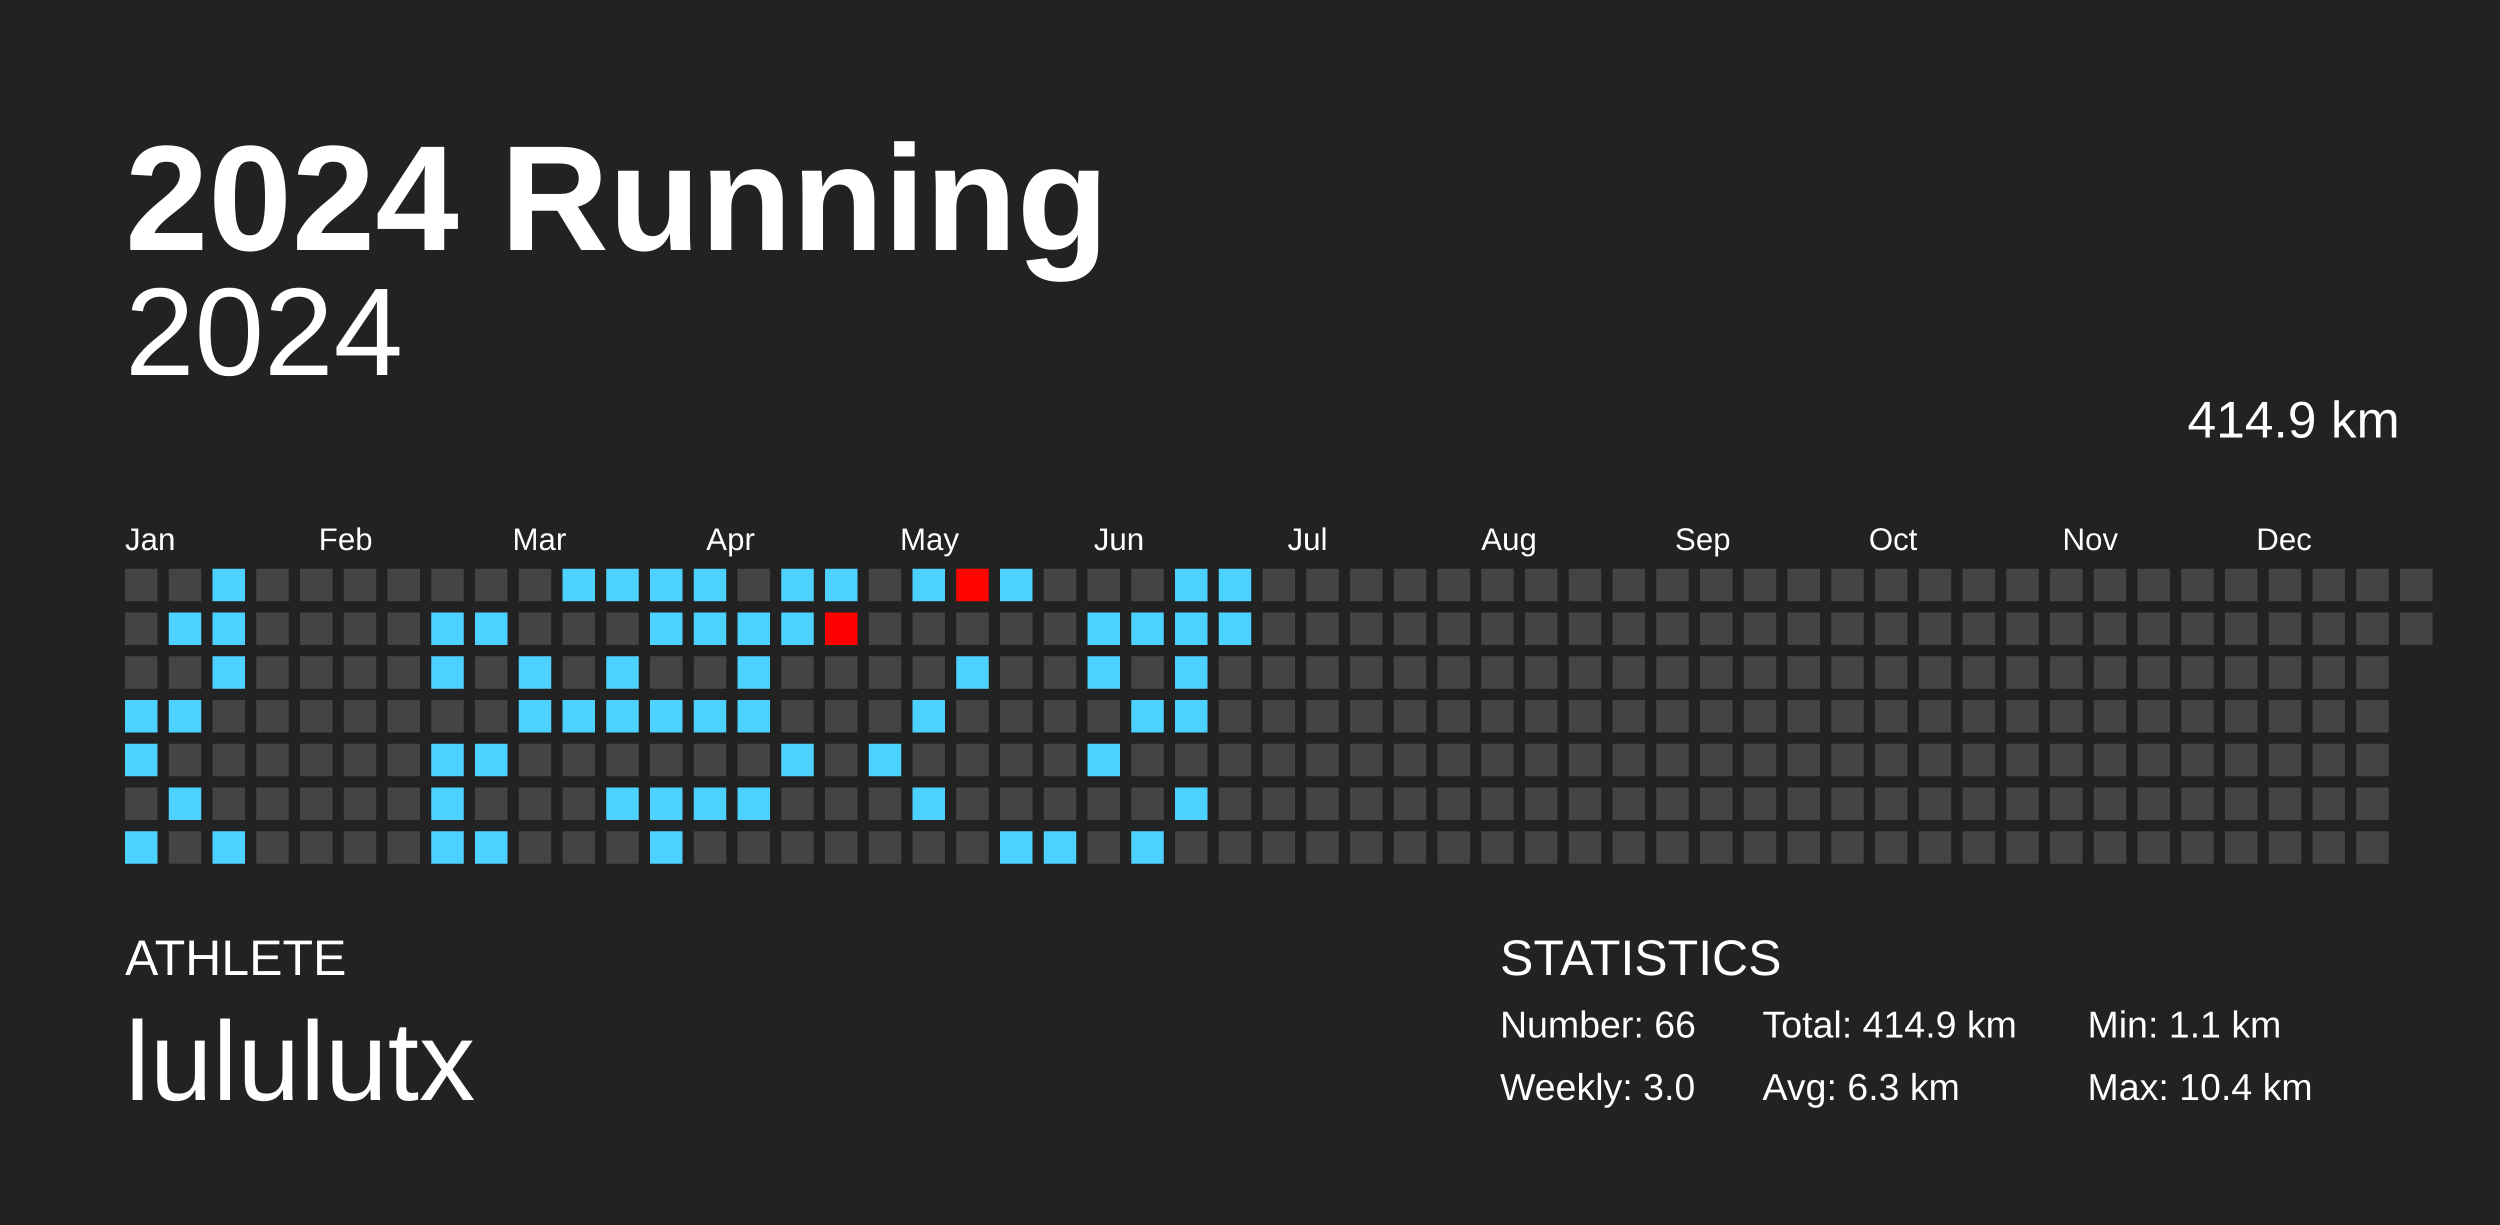
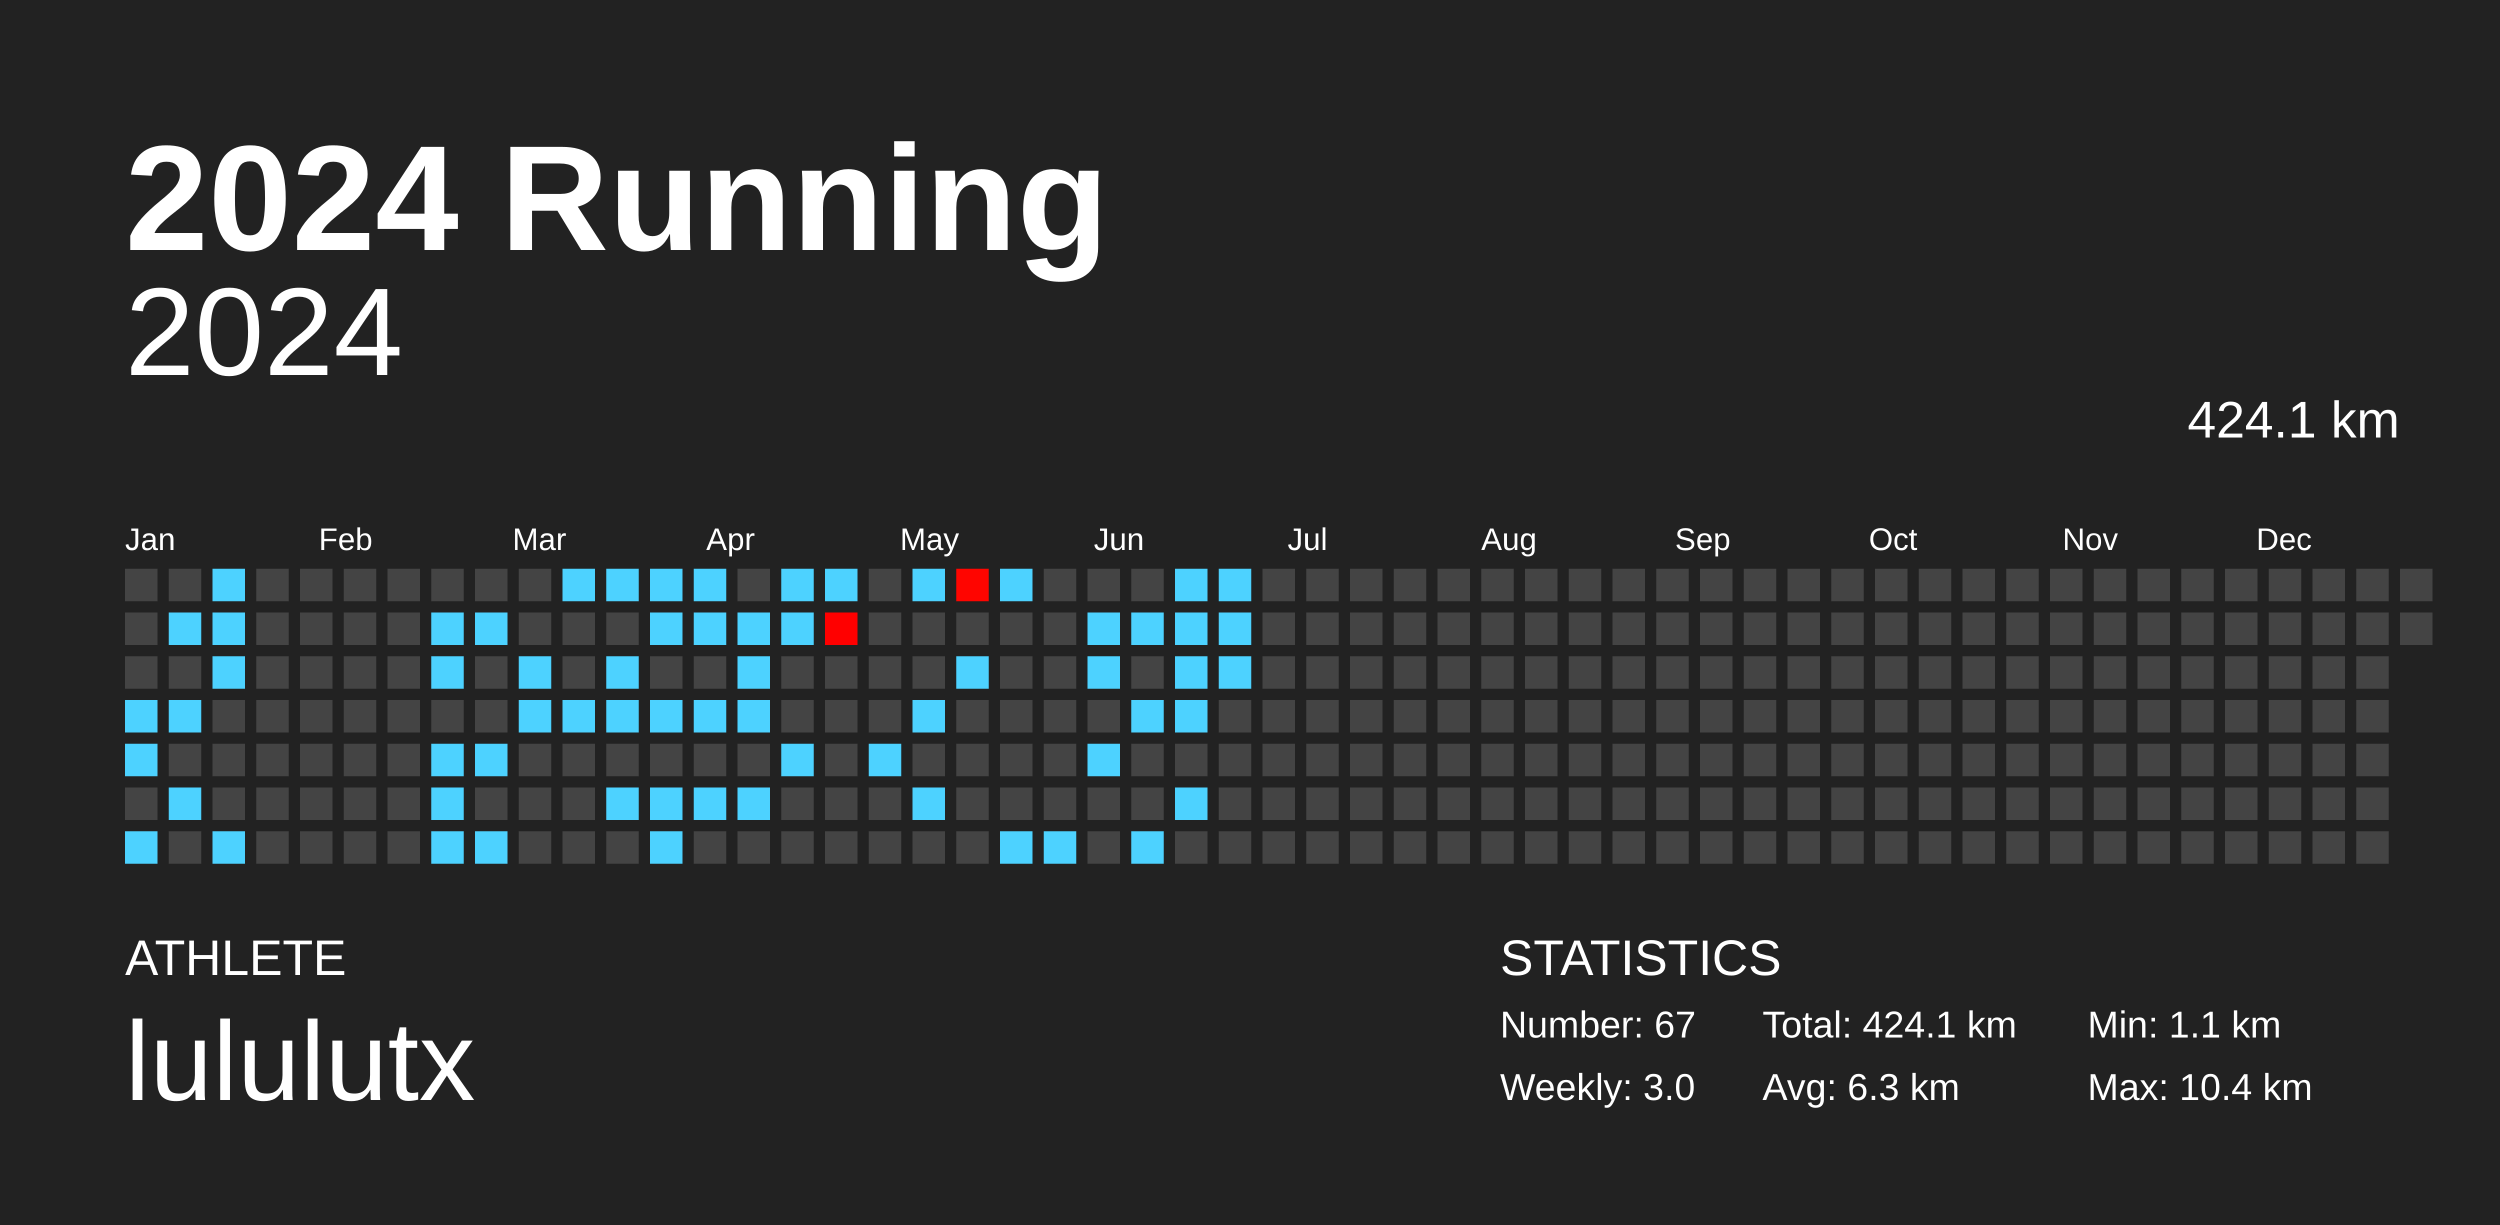
<svg xmlns="http://www.w3.org/2000/svg" baseProfile="full" height="98mm" version="1.1" viewBox="0,0,200,98" width="200mm">
  <defs />
  <rect fill="#222222" height="98" width="200" x="0" y="0" />
  <text fill="#FFFFFF" style="font-size:12px; font-family:Arial; font-weight:bold;" x="10" y="20">2024 Running</text>
  <text fill="#FFFFFF" style="font-size:4px; font-family:Arial" x="10" y="78">ATHLETE</text>
  <text fill="#FFFFFF" style="font-size:9px; font-family:Arial" x="10" y="88">lululutx</text>
  <text fill="#FFFFFF" style="font-size:4px; font-family:Arial" x="120" y="78">STATISTICS</text>
-   <text fill="#FFFFFF" style="font-size:3px; font-family:Arial" x="120" y="83">Number: 66</text>
+   <text fill="#FFFFFF" style="font-size:3px; font-family:Arial" x="120" y="83">Number: 67</text>
  <text fill="#FFFFFF" style="font-size:3px; font-family:Arial" x="120" y="88">Weekly: 3.0</text>
-   <text fill="#FFFFFF" style="font-size:3px; font-family:Arial" x="141" y="83">Total: 414.9 km</text>
+   <text fill="#FFFFFF" style="font-size:3px; font-family:Arial" x="141" y="83">Total: 424.1 km</text>
  <text fill="#FFFFFF" style="font-size:3px; font-family:Arial" x="141" y="88">Avg: 6.3 km</text>
  <text fill="#FFFFFF" style="font-size:3px; font-family:Arial" x="167" y="83">Min: 1.1 km</text>
  <text fill="#FFFFFF" style="font-size:3px; font-family:Arial" x="167" y="88">Max: 10.4 km</text>
  <text alignment-baseline="hanging" fill="#FFFFFF" style="font-size:10.0px; font-family:Arial;" x="10" y="30">2024</text>
-   <text alignment-baseline="hanging" fill="#FFFFFF" style="font-size:4.125px; font-family:Arial;" x="175" y="35">414.9 km</text>
+   <text alignment-baseline="hanging" fill="#FFFFFF" style="font-size:4.125px; font-family:Arial;" x="175" y="35">424.1 km</text>
  <text fill="#FFFFFF" style="font-size:2.5px; font-family:Arial" x="10.0" y="44">Jan</text>
  <text fill="#FFFFFF" style="font-size:2.5px; font-family:Arial" x="25.5" y="44">Feb</text>
  <text fill="#FFFFFF" style="font-size:2.5px; font-family:Arial" x="41.0" y="44">Mar</text>
  <text fill="#FFFFFF" style="font-size:2.5px; font-family:Arial" x="56.5" y="44">Apr</text>
  <text fill="#FFFFFF" style="font-size:2.5px; font-family:Arial" x="72.0" y="44">May</text>
  <text fill="#FFFFFF" style="font-size:2.5px; font-family:Arial" x="87.5" y="44">Jun</text>
  <text fill="#FFFFFF" style="font-size:2.5px; font-family:Arial" x="103.0" y="44">Jul</text>
  <text fill="#FFFFFF" style="font-size:2.5px; font-family:Arial" x="118.5" y="44">Aug</text>
  <text fill="#FFFFFF" style="font-size:2.5px; font-family:Arial" x="134.0" y="44">Sep</text>
  <text fill="#FFFFFF" style="font-size:2.5px; font-family:Arial" x="149.5" y="44">Oct</text>
  <text fill="#FFFFFF" style="font-size:2.5px; font-family:Arial" x="165.0" y="44">Nov</text>
  <text fill="#FFFFFF" style="font-size:2.5px; font-family:Arial" x="180.5" y="44">Dec</text>
  <rect fill="#444444" height="2.6" width="2.6" x="10.0" y="45.5" />
  <rect fill="#444444" height="2.6" width="2.6" x="10.0" y="49.0" />
  <rect fill="#444444" height="2.6" width="2.6" x="10.0" y="52.5" />
  <rect fill="#4dd2ff" height="2.6" width="2.6" x="10.0" y="56.0" />
  <rect fill="#4dd2ff" height="2.6" width="2.6" x="10.0" y="59.5" />
  <rect fill="#444444" height="2.6" width="2.6" x="10.0" y="63.0" />
  <rect fill="#4dd2ff" height="2.6" width="2.6" x="10.0" y="66.5" />
  <rect fill="#444444" height="2.6" width="2.6" x="13.5" y="45.5" />
  <rect fill="#4dd2ff" height="2.6" width="2.6" x="13.5" y="49.0" />
  <rect fill="#444444" height="2.6" width="2.6" x="13.5" y="52.5" />
  <rect fill="#4dd2ff" height="2.6" width="2.6" x="13.5" y="56.0" />
  <rect fill="#444444" height="2.6" width="2.6" x="13.5" y="59.5" />
  <rect fill="#4dd2ff" height="2.6" width="2.6" x="13.5" y="63.0" />
  <rect fill="#444444" height="2.6" width="2.6" x="13.5" y="66.5" />
  <rect fill="#4dd2ff" height="2.6" width="2.6" x="17.0" y="45.5" />
  <rect fill="#4dd2ff" height="2.6" width="2.6" x="17.0" y="49.0" />
  <rect fill="#4dd2ff" height="2.6" width="2.6" x="17.0" y="52.5" />
  <rect fill="#444444" height="2.6" width="2.6" x="17.0" y="56.0" />
  <rect fill="#444444" height="2.6" width="2.6" x="17.0" y="59.5" />
  <rect fill="#444444" height="2.6" width="2.6" x="17.0" y="63.0" />
  <rect fill="#4dd2ff" height="2.6" width="2.6" x="17.0" y="66.5" />
  <rect fill="#444444" height="2.6" width="2.6" x="20.5" y="45.5" />
  <rect fill="#444444" height="2.6" width="2.6" x="20.5" y="49.0" />
  <rect fill="#444444" height="2.6" width="2.6" x="20.5" y="52.5" />
  <rect fill="#444444" height="2.6" width="2.6" x="20.5" y="56.0" />
  <rect fill="#444444" height="2.6" width="2.6" x="20.5" y="59.5" />
  <rect fill="#444444" height="2.6" width="2.6" x="20.5" y="63.0" />
  <rect fill="#444444" height="2.6" width="2.6" x="20.5" y="66.5" />
  <rect fill="#444444" height="2.6" width="2.6" x="24.0" y="45.5" />
  <rect fill="#444444" height="2.6" width="2.6" x="24.0" y="49.0" />
  <rect fill="#444444" height="2.6" width="2.6" x="24.0" y="52.5" />
  <rect fill="#444444" height="2.6" width="2.6" x="24.0" y="56.0" />
  <rect fill="#444444" height="2.6" width="2.6" x="24.0" y="59.5" />
  <rect fill="#444444" height="2.6" width="2.6" x="24.0" y="63.0" />
  <rect fill="#444444" height="2.6" width="2.6" x="24.0" y="66.5" />
  <rect fill="#444444" height="2.6" width="2.6" x="27.5" y="45.5" />
  <rect fill="#444444" height="2.6" width="2.6" x="27.5" y="49.0" />
  <rect fill="#444444" height="2.6" width="2.6" x="27.5" y="52.5" />
  <rect fill="#444444" height="2.6" width="2.6" x="27.5" y="56.0" />
  <rect fill="#444444" height="2.6" width="2.6" x="27.5" y="59.5" />
  <rect fill="#444444" height="2.6" width="2.6" x="27.5" y="63.0" />
  <rect fill="#444444" height="2.6" width="2.6" x="27.5" y="66.5" />
  <rect fill="#444444" height="2.6" width="2.6" x="31.0" y="45.5" />
  <rect fill="#444444" height="2.6" width="2.6" x="31.0" y="49.0" />
  <rect fill="#444444" height="2.6" width="2.6" x="31.0" y="52.5" />
  <rect fill="#444444" height="2.6" width="2.6" x="31.0" y="56.0" />
  <rect fill="#444444" height="2.6" width="2.6" x="31.0" y="59.5" />
  <rect fill="#444444" height="2.6" width="2.6" x="31.0" y="63.0" />
  <rect fill="#444444" height="2.6" width="2.6" x="31.0" y="66.5" />
  <rect fill="#444444" height="2.6" width="2.6" x="34.5" y="45.5" />
  <rect fill="#4dd2ff" height="2.6" width="2.6" x="34.5" y="49.0" />
  <rect fill="#4dd2ff" height="2.6" width="2.6" x="34.5" y="52.5" />
  <rect fill="#444444" height="2.6" width="2.6" x="34.5" y="56.0" />
  <rect fill="#4dd2ff" height="2.6" width="2.6" x="34.5" y="59.5" />
  <rect fill="#4dd2ff" height="2.6" width="2.6" x="34.5" y="63.0" />
  <rect fill="#4dd2ff" height="2.6" width="2.6" x="34.5" y="66.5" />
  <rect fill="#444444" height="2.6" width="2.6" x="38.0" y="45.5" />
  <rect fill="#4dd2ff" height="2.6" width="2.6" x="38.0" y="49.0" />
  <rect fill="#444444" height="2.6" width="2.6" x="38.0" y="52.5" />
  <rect fill="#444444" height="2.6" width="2.6" x="38.0" y="56.0" />
  <rect fill="#4dd2ff" height="2.6" width="2.6" x="38.0" y="59.5" />
  <rect fill="#444444" height="2.6" width="2.6" x="38.0" y="63.0" />
  <rect fill="#4dd2ff" height="2.6" width="2.6" x="38.0" y="66.5" />
  <rect fill="#444444" height="2.6" width="2.6" x="41.5" y="45.5" />
  <rect fill="#444444" height="2.6" width="2.6" x="41.5" y="49.0" />
  <rect fill="#4dd2ff" height="2.6" width="2.6" x="41.5" y="52.5" />
  <rect fill="#4dd2ff" height="2.6" width="2.6" x="41.5" y="56.0" />
  <rect fill="#444444" height="2.6" width="2.6" x="41.5" y="59.5" />
  <rect fill="#444444" height="2.6" width="2.6" x="41.5" y="63.0" />
  <rect fill="#444444" height="2.6" width="2.6" x="41.5" y="66.5" />
  <rect fill="#4dd2ff" height="2.6" width="2.6" x="45.0" y="45.5" />
  <rect fill="#444444" height="2.6" width="2.6" x="45.0" y="49.0" />
  <rect fill="#444444" height="2.6" width="2.6" x="45.0" y="52.5" />
  <rect fill="#4dd2ff" height="2.6" width="2.6" x="45.0" y="56.0" />
  <rect fill="#444444" height="2.6" width="2.6" x="45.0" y="59.5" />
  <rect fill="#444444" height="2.6" width="2.6" x="45.0" y="63.0" />
  <rect fill="#444444" height="2.6" width="2.6" x="45.0" y="66.5" />
  <rect fill="#4dd2ff" height="2.6" width="2.6" x="48.5" y="45.5" />
  <rect fill="#444444" height="2.6" width="2.6" x="48.5" y="49.0" />
  <rect fill="#4dd2ff" height="2.6" width="2.6" x="48.5" y="52.5" />
  <rect fill="#4dd2ff" height="2.6" width="2.6" x="48.5" y="56.0" />
  <rect fill="#444444" height="2.6" width="2.6" x="48.5" y="59.5" />
  <rect fill="#4dd2ff" height="2.6" width="2.6" x="48.5" y="63.0" />
  <rect fill="#444444" height="2.6" width="2.6" x="48.5" y="66.5" />
  <rect fill="#4dd2ff" height="2.6" width="2.6" x="52.0" y="45.5" />
  <rect fill="#4dd2ff" height="2.6" width="2.6" x="52.0" y="49.0" />
  <rect fill="#444444" height="2.6" width="2.6" x="52.0" y="52.5" />
  <rect fill="#4dd2ff" height="2.6" width="2.6" x="52.0" y="56.0" />
  <rect fill="#444444" height="2.6" width="2.6" x="52.0" y="59.5" />
  <rect fill="#4dd2ff" height="2.6" width="2.6" x="52.0" y="63.0" />
  <rect fill="#4dd2ff" height="2.6" width="2.6" x="52.0" y="66.5" />
  <rect fill="#4dd2ff" height="2.6" width="2.6" x="55.5" y="45.5" />
  <rect fill="#4dd2ff" height="2.6" width="2.6" x="55.5" y="49.0" />
  <rect fill="#444444" height="2.6" width="2.6" x="55.5" y="52.5" />
  <rect fill="#4dd2ff" height="2.6" width="2.6" x="55.5" y="56.0" />
  <rect fill="#444444" height="2.6" width="2.6" x="55.5" y="59.5" />
  <rect fill="#4dd2ff" height="2.6" width="2.6" x="55.5" y="63.0" />
  <rect fill="#444444" height="2.6" width="2.6" x="55.5" y="66.5" />
  <rect fill="#444444" height="2.6" width="2.6" x="59.0" y="45.5" />
  <rect fill="#4dd2ff" height="2.6" width="2.6" x="59.0" y="49.0" />
  <rect fill="#4dd2ff" height="2.6" width="2.6" x="59.0" y="52.5" />
  <rect fill="#4dd2ff" height="2.6" width="2.6" x="59.0" y="56.0" />
  <rect fill="#444444" height="2.6" width="2.6" x="59.0" y="59.5" />
  <rect fill="#4dd2ff" height="2.6" width="2.6" x="59.0" y="63.0" />
  <rect fill="#444444" height="2.6" width="2.6" x="59.0" y="66.5" />
  <rect fill="#4dd2ff" height="2.6" width="2.6" x="62.5" y="45.5" />
  <rect fill="#4dd2ff" height="2.6" width="2.6" x="62.5" y="49.0" />
  <rect fill="#444444" height="2.6" width="2.6" x="62.5" y="52.5" />
  <rect fill="#444444" height="2.6" width="2.6" x="62.5" y="56.0" />
  <rect fill="#4dd2ff" height="2.6" width="2.6" x="62.5" y="59.5" />
  <rect fill="#444444" height="2.6" width="2.6" x="62.5" y="63.0" />
  <rect fill="#444444" height="2.6" width="2.6" x="62.5" y="66.5" />
  <rect fill="#4dd2ff" height="2.6" width="2.6" x="66.0" y="45.5" />
  <rect fill="#ff0000" height="2.6" width="2.6" x="66.0" y="49.0" />
  <rect fill="#444444" height="2.6" width="2.6" x="66.0" y="52.5" />
  <rect fill="#444444" height="2.6" width="2.6" x="66.0" y="56.0" />
  <rect fill="#444444" height="2.6" width="2.6" x="66.0" y="59.5" />
  <rect fill="#444444" height="2.6" width="2.6" x="66.0" y="63.0" />
  <rect fill="#444444" height="2.6" width="2.6" x="66.0" y="66.5" />
  <rect fill="#444444" height="2.6" width="2.6" x="69.5" y="45.5" />
  <rect fill="#444444" height="2.6" width="2.6" x="69.5" y="49.0" />
  <rect fill="#444444" height="2.6" width="2.6" x="69.5" y="52.5" />
  <rect fill="#444444" height="2.6" width="2.6" x="69.5" y="56.0" />
  <rect fill="#4dd2ff" height="2.6" width="2.6" x="69.5" y="59.5" />
  <rect fill="#444444" height="2.6" width="2.6" x="69.5" y="63.0" />
  <rect fill="#444444" height="2.6" width="2.6" x="69.5" y="66.5" />
  <rect fill="#4dd2ff" height="2.6" width="2.6" x="73.0" y="45.5" />
  <rect fill="#444444" height="2.6" width="2.6" x="73.0" y="49.0" />
  <rect fill="#444444" height="2.6" width="2.6" x="73.0" y="52.5" />
  <rect fill="#4dd2ff" height="2.6" width="2.6" x="73.0" y="56.0" />
  <rect fill="#444444" height="2.6" width="2.6" x="73.0" y="59.5" />
  <rect fill="#4dd2ff" height="2.6" width="2.6" x="73.0" y="63.0" />
  <rect fill="#444444" height="2.6" width="2.6" x="73.0" y="66.5" />
  <rect fill="#ff0500" height="2.6" width="2.6" x="76.5" y="45.5" />
  <rect fill="#444444" height="2.6" width="2.6" x="76.5" y="49.0" />
  <rect fill="#4dd2ff" height="2.6" width="2.6" x="76.5" y="52.5" />
  <rect fill="#444444" height="2.6" width="2.6" x="76.5" y="56.0" />
  <rect fill="#444444" height="2.6" width="2.6" x="76.5" y="59.5" />
  <rect fill="#444444" height="2.6" width="2.6" x="76.5" y="63.0" />
  <rect fill="#444444" height="2.6" width="2.6" x="76.5" y="66.5" />
  <rect fill="#4dd2ff" height="2.6" width="2.6" x="80.0" y="45.5" />
  <rect fill="#444444" height="2.6" width="2.6" x="80.0" y="49.0" />
  <rect fill="#444444" height="2.6" width="2.6" x="80.0" y="52.5" />
  <rect fill="#444444" height="2.6" width="2.6" x="80.0" y="56.0" />
  <rect fill="#444444" height="2.6" width="2.6" x="80.0" y="59.5" />
  <rect fill="#444444" height="2.6" width="2.6" x="80.0" y="63.0" />
  <rect fill="#4dd2ff" height="2.6" width="2.6" x="80.0" y="66.5" />
  <rect fill="#444444" height="2.6" width="2.6" x="83.5" y="45.5" />
  <rect fill="#444444" height="2.6" width="2.6" x="83.5" y="49.0" />
  <rect fill="#444444" height="2.6" width="2.6" x="83.5" y="52.5" />
  <rect fill="#444444" height="2.6" width="2.6" x="83.5" y="56.0" />
  <rect fill="#444444" height="2.6" width="2.6" x="83.5" y="59.5" />
  <rect fill="#444444" height="2.6" width="2.6" x="83.5" y="63.0" />
  <rect fill="#4dd2ff" height="2.6" width="2.6" x="83.5" y="66.5" />
  <rect fill="#444444" height="2.6" width="2.6" x="87.0" y="45.5" />
  <rect fill="#4dd2ff" height="2.6" width="2.6" x="87.0" y="49.0" />
  <rect fill="#4dd2ff" height="2.6" width="2.6" x="87.0" y="52.5" />
  <rect fill="#444444" height="2.6" width="2.6" x="87.0" y="56.0" />
  <rect fill="#4dd2ff" height="2.6" width="2.6" x="87.0" y="59.5" />
  <rect fill="#444444" height="2.6" width="2.6" x="87.0" y="63.0" />
  <rect fill="#444444" height="2.6" width="2.6" x="87.0" y="66.5" />
  <rect fill="#444444" height="2.6" width="2.6" x="90.5" y="45.5" />
  <rect fill="#4dd2ff" height="2.6" width="2.6" x="90.5" y="49.0" />
  <rect fill="#444444" height="2.6" width="2.6" x="90.5" y="52.5" />
  <rect fill="#4dd2ff" height="2.6" width="2.6" x="90.5" y="56.0" />
  <rect fill="#444444" height="2.6" width="2.6" x="90.5" y="59.5" />
  <rect fill="#444444" height="2.6" width="2.6" x="90.5" y="63.0" />
  <rect fill="#4dd2ff" height="2.6" width="2.6" x="90.5" y="66.5" />
  <rect fill="#4dd2ff" height="2.6" width="2.6" x="94.0" y="45.5" />
  <rect fill="#4dd2ff" height="2.6" width="2.6" x="94.0" y="49.0" />
  <rect fill="#4dd2ff" height="2.6" width="2.6" x="94.0" y="52.5" />
  <rect fill="#4dd2ff" height="2.6" width="2.6" x="94.0" y="56.0" />
  <rect fill="#444444" height="2.6" width="2.6" x="94.0" y="59.5" />
  <rect fill="#4dd2ff" height="2.6" width="2.6" x="94.0" y="63.0" />
  <rect fill="#444444" height="2.6" width="2.6" x="94.0" y="66.5" />
  <rect fill="#4dd2ff" height="2.6" width="2.6" x="97.5" y="45.5" />
  <rect fill="#4dd2ff" height="2.6" width="2.6" x="97.5" y="49.0" />
-   <rect fill="#444444" height="2.6" width="2.6" x="97.5" y="52.5" />
+   <rect fill="#4dd2ff" height="2.6" width="2.6" x="97.5" y="52.5" />
  <rect fill="#444444" height="2.6" width="2.6" x="97.5" y="56.0" />
  <rect fill="#444444" height="2.6" width="2.6" x="97.5" y="59.5" />
  <rect fill="#444444" height="2.6" width="2.6" x="97.5" y="63.0" />
  <rect fill="#444444" height="2.6" width="2.6" x="97.5" y="66.5" />
  <rect fill="#444444" height="2.6" width="2.6" x="101.0" y="45.5" />
  <rect fill="#444444" height="2.6" width="2.6" x="101.0" y="49.0" />
  <rect fill="#444444" height="2.6" width="2.6" x="101.0" y="52.5" />
  <rect fill="#444444" height="2.6" width="2.6" x="101.0" y="56.0" />
  <rect fill="#444444" height="2.6" width="2.6" x="101.0" y="59.5" />
  <rect fill="#444444" height="2.6" width="2.6" x="101.0" y="63.0" />
  <rect fill="#444444" height="2.6" width="2.6" x="101.0" y="66.5" />
  <rect fill="#444444" height="2.6" width="2.6" x="104.5" y="45.5" />
  <rect fill="#444444" height="2.6" width="2.6" x="104.5" y="49.0" />
  <rect fill="#444444" height="2.6" width="2.6" x="104.5" y="52.5" />
  <rect fill="#444444" height="2.6" width="2.6" x="104.5" y="56.0" />
  <rect fill="#444444" height="2.6" width="2.6" x="104.5" y="59.5" />
  <rect fill="#444444" height="2.6" width="2.6" x="104.5" y="63.0" />
  <rect fill="#444444" height="2.6" width="2.6" x="104.5" y="66.5" />
  <rect fill="#444444" height="2.6" width="2.6" x="108.0" y="45.5" />
  <rect fill="#444444" height="2.6" width="2.6" x="108.0" y="49.0" />
  <rect fill="#444444" height="2.6" width="2.6" x="108.0" y="52.5" />
  <rect fill="#444444" height="2.6" width="2.6" x="108.0" y="56.0" />
  <rect fill="#444444" height="2.6" width="2.6" x="108.0" y="59.5" />
  <rect fill="#444444" height="2.6" width="2.6" x="108.0" y="63.0" />
  <rect fill="#444444" height="2.6" width="2.6" x="108.0" y="66.5" />
  <rect fill="#444444" height="2.6" width="2.6" x="111.5" y="45.5" />
  <rect fill="#444444" height="2.6" width="2.6" x="111.5" y="49.0" />
  <rect fill="#444444" height="2.6" width="2.6" x="111.5" y="52.5" />
  <rect fill="#444444" height="2.6" width="2.6" x="111.5" y="56.0" />
  <rect fill="#444444" height="2.6" width="2.6" x="111.5" y="59.5" />
  <rect fill="#444444" height="2.6" width="2.6" x="111.5" y="63.0" />
  <rect fill="#444444" height="2.6" width="2.6" x="111.5" y="66.5" />
  <rect fill="#444444" height="2.6" width="2.6" x="115.0" y="45.5" />
  <rect fill="#444444" height="2.6" width="2.6" x="115.0" y="49.0" />
  <rect fill="#444444" height="2.6" width="2.6" x="115.0" y="52.5" />
  <rect fill="#444444" height="2.6" width="2.6" x="115.0" y="56.0" />
  <rect fill="#444444" height="2.6" width="2.6" x="115.0" y="59.5" />
  <rect fill="#444444" height="2.6" width="2.6" x="115.0" y="63.0" />
  <rect fill="#444444" height="2.6" width="2.6" x="115.0" y="66.5" />
  <rect fill="#444444" height="2.6" width="2.6" x="118.5" y="45.5" />
  <rect fill="#444444" height="2.6" width="2.6" x="118.5" y="49.0" />
  <rect fill="#444444" height="2.6" width="2.6" x="118.5" y="52.5" />
  <rect fill="#444444" height="2.6" width="2.6" x="118.5" y="56.0" />
  <rect fill="#444444" height="2.6" width="2.6" x="118.5" y="59.5" />
  <rect fill="#444444" height="2.6" width="2.6" x="118.5" y="63.0" />
  <rect fill="#444444" height="2.6" width="2.6" x="118.5" y="66.5" />
  <rect fill="#444444" height="2.6" width="2.6" x="122.0" y="45.5" />
  <rect fill="#444444" height="2.6" width="2.6" x="122.0" y="49.0" />
  <rect fill="#444444" height="2.6" width="2.6" x="122.0" y="52.5" />
  <rect fill="#444444" height="2.6" width="2.6" x="122.0" y="56.0" />
  <rect fill="#444444" height="2.6" width="2.6" x="122.0" y="59.5" />
  <rect fill="#444444" height="2.6" width="2.6" x="122.0" y="63.0" />
  <rect fill="#444444" height="2.6" width="2.6" x="122.0" y="66.5" />
  <rect fill="#444444" height="2.6" width="2.6" x="125.5" y="45.5" />
  <rect fill="#444444" height="2.6" width="2.6" x="125.5" y="49.0" />
  <rect fill="#444444" height="2.6" width="2.6" x="125.5" y="52.5" />
  <rect fill="#444444" height="2.6" width="2.6" x="125.5" y="56.0" />
  <rect fill="#444444" height="2.6" width="2.6" x="125.5" y="59.5" />
  <rect fill="#444444" height="2.6" width="2.6" x="125.5" y="63.0" />
  <rect fill="#444444" height="2.6" width="2.6" x="125.5" y="66.5" />
  <rect fill="#444444" height="2.6" width="2.6" x="129.0" y="45.5" />
  <rect fill="#444444" height="2.6" width="2.6" x="129.0" y="49.0" />
  <rect fill="#444444" height="2.6" width="2.6" x="129.0" y="52.5" />
  <rect fill="#444444" height="2.6" width="2.6" x="129.0" y="56.0" />
  <rect fill="#444444" height="2.6" width="2.6" x="129.0" y="59.5" />
  <rect fill="#444444" height="2.6" width="2.6" x="129.0" y="63.0" />
  <rect fill="#444444" height="2.6" width="2.6" x="129.0" y="66.5" />
  <rect fill="#444444" height="2.6" width="2.6" x="132.5" y="45.5" />
  <rect fill="#444444" height="2.6" width="2.6" x="132.5" y="49.0" />
  <rect fill="#444444" height="2.6" width="2.6" x="132.5" y="52.5" />
  <rect fill="#444444" height="2.6" width="2.6" x="132.5" y="56.0" />
  <rect fill="#444444" height="2.6" width="2.6" x="132.5" y="59.5" />
  <rect fill="#444444" height="2.6" width="2.6" x="132.5" y="63.0" />
  <rect fill="#444444" height="2.6" width="2.6" x="132.5" y="66.5" />
  <rect fill="#444444" height="2.6" width="2.6" x="136.0" y="45.5" />
  <rect fill="#444444" height="2.6" width="2.6" x="136.0" y="49.0" />
  <rect fill="#444444" height="2.6" width="2.6" x="136.0" y="52.5" />
  <rect fill="#444444" height="2.6" width="2.6" x="136.0" y="56.0" />
  <rect fill="#444444" height="2.6" width="2.6" x="136.0" y="59.5" />
  <rect fill="#444444" height="2.6" width="2.6" x="136.0" y="63.0" />
  <rect fill="#444444" height="2.6" width="2.6" x="136.0" y="66.5" />
  <rect fill="#444444" height="2.6" width="2.6" x="139.5" y="45.5" />
  <rect fill="#444444" height="2.6" width="2.6" x="139.5" y="49.0" />
  <rect fill="#444444" height="2.6" width="2.6" x="139.5" y="52.5" />
  <rect fill="#444444" height="2.6" width="2.6" x="139.5" y="56.0" />
  <rect fill="#444444" height="2.6" width="2.6" x="139.5" y="59.5" />
  <rect fill="#444444" height="2.6" width="2.6" x="139.5" y="63.0" />
  <rect fill="#444444" height="2.6" width="2.6" x="139.5" y="66.5" />
  <rect fill="#444444" height="2.6" width="2.6" x="143.0" y="45.5" />
  <rect fill="#444444" height="2.6" width="2.6" x="143.0" y="49.0" />
  <rect fill="#444444" height="2.6" width="2.6" x="143.0" y="52.5" />
  <rect fill="#444444" height="2.6" width="2.6" x="143.0" y="56.0" />
  <rect fill="#444444" height="2.6" width="2.6" x="143.0" y="59.5" />
  <rect fill="#444444" height="2.6" width="2.6" x="143.0" y="63.0" />
  <rect fill="#444444" height="2.6" width="2.6" x="143.0" y="66.5" />
  <rect fill="#444444" height="2.6" width="2.6" x="146.5" y="45.5" />
  <rect fill="#444444" height="2.6" width="2.6" x="146.5" y="49.0" />
  <rect fill="#444444" height="2.6" width="2.6" x="146.5" y="52.5" />
  <rect fill="#444444" height="2.6" width="2.6" x="146.5" y="56.0" />
  <rect fill="#444444" height="2.6" width="2.6" x="146.5" y="59.5" />
  <rect fill="#444444" height="2.6" width="2.6" x="146.5" y="63.0" />
  <rect fill="#444444" height="2.6" width="2.6" x="146.5" y="66.5" />
  <rect fill="#444444" height="2.6" width="2.6" x="150.0" y="45.5" />
  <rect fill="#444444" height="2.6" width="2.6" x="150.0" y="49.0" />
  <rect fill="#444444" height="2.6" width="2.6" x="150.0" y="52.5" />
  <rect fill="#444444" height="2.6" width="2.6" x="150.0" y="56.0" />
  <rect fill="#444444" height="2.6" width="2.6" x="150.0" y="59.5" />
  <rect fill="#444444" height="2.6" width="2.6" x="150.0" y="63.0" />
  <rect fill="#444444" height="2.6" width="2.6" x="150.0" y="66.5" />
  <rect fill="#444444" height="2.6" width="2.6" x="153.5" y="45.5" />
  <rect fill="#444444" height="2.6" width="2.6" x="153.5" y="49.0" />
  <rect fill="#444444" height="2.6" width="2.6" x="153.5" y="52.5" />
  <rect fill="#444444" height="2.6" width="2.6" x="153.5" y="56.0" />
  <rect fill="#444444" height="2.6" width="2.6" x="153.5" y="59.5" />
  <rect fill="#444444" height="2.6" width="2.6" x="153.5" y="63.0" />
  <rect fill="#444444" height="2.6" width="2.6" x="153.5" y="66.5" />
  <rect fill="#444444" height="2.6" width="2.6" x="157.0" y="45.5" />
  <rect fill="#444444" height="2.6" width="2.6" x="157.0" y="49.0" />
  <rect fill="#444444" height="2.6" width="2.6" x="157.0" y="52.5" />
  <rect fill="#444444" height="2.6" width="2.6" x="157.0" y="56.0" />
  <rect fill="#444444" height="2.6" width="2.6" x="157.0" y="59.5" />
  <rect fill="#444444" height="2.6" width="2.6" x="157.0" y="63.0" />
  <rect fill="#444444" height="2.6" width="2.6" x="157.0" y="66.5" />
  <rect fill="#444444" height="2.6" width="2.6" x="160.5" y="45.5" />
  <rect fill="#444444" height="2.6" width="2.6" x="160.5" y="49.0" />
  <rect fill="#444444" height="2.6" width="2.6" x="160.5" y="52.5" />
  <rect fill="#444444" height="2.6" width="2.6" x="160.5" y="56.0" />
  <rect fill="#444444" height="2.6" width="2.6" x="160.5" y="59.5" />
  <rect fill="#444444" height="2.6" width="2.6" x="160.5" y="63.0" />
  <rect fill="#444444" height="2.6" width="2.6" x="160.5" y="66.5" />
  <rect fill="#444444" height="2.6" width="2.6" x="164.0" y="45.5" />
  <rect fill="#444444" height="2.6" width="2.6" x="164.0" y="49.0" />
  <rect fill="#444444" height="2.6" width="2.6" x="164.0" y="52.5" />
  <rect fill="#444444" height="2.6" width="2.6" x="164.0" y="56.0" />
  <rect fill="#444444" height="2.6" width="2.6" x="164.0" y="59.5" />
  <rect fill="#444444" height="2.6" width="2.6" x="164.0" y="63.0" />
  <rect fill="#444444" height="2.6" width="2.6" x="164.0" y="66.5" />
  <rect fill="#444444" height="2.6" width="2.6" x="167.5" y="45.5" />
  <rect fill="#444444" height="2.6" width="2.6" x="167.5" y="49.0" />
  <rect fill="#444444" height="2.6" width="2.6" x="167.5" y="52.5" />
  <rect fill="#444444" height="2.6" width="2.6" x="167.5" y="56.0" />
  <rect fill="#444444" height="2.6" width="2.6" x="167.5" y="59.5" />
  <rect fill="#444444" height="2.6" width="2.6" x="167.5" y="63.0" />
  <rect fill="#444444" height="2.6" width="2.6" x="167.5" y="66.5" />
  <rect fill="#444444" height="2.6" width="2.6" x="171.0" y="45.5" />
  <rect fill="#444444" height="2.6" width="2.6" x="171.0" y="49.0" />
  <rect fill="#444444" height="2.6" width="2.6" x="171.0" y="52.5" />
  <rect fill="#444444" height="2.6" width="2.6" x="171.0" y="56.0" />
  <rect fill="#444444" height="2.6" width="2.6" x="171.0" y="59.5" />
  <rect fill="#444444" height="2.6" width="2.6" x="171.0" y="63.0" />
  <rect fill="#444444" height="2.6" width="2.6" x="171.0" y="66.5" />
  <rect fill="#444444" height="2.6" width="2.6" x="174.5" y="45.5" />
  <rect fill="#444444" height="2.6" width="2.6" x="174.5" y="49.0" />
  <rect fill="#444444" height="2.6" width="2.6" x="174.5" y="52.5" />
  <rect fill="#444444" height="2.6" width="2.6" x="174.5" y="56.0" />
  <rect fill="#444444" height="2.6" width="2.6" x="174.5" y="59.5" />
  <rect fill="#444444" height="2.6" width="2.6" x="174.5" y="63.0" />
  <rect fill="#444444" height="2.6" width="2.6" x="174.5" y="66.5" />
  <rect fill="#444444" height="2.6" width="2.6" x="178.0" y="45.5" />
  <rect fill="#444444" height="2.6" width="2.6" x="178.0" y="49.0" />
  <rect fill="#444444" height="2.6" width="2.6" x="178.0" y="52.5" />
  <rect fill="#444444" height="2.6" width="2.6" x="178.0" y="56.0" />
  <rect fill="#444444" height="2.6" width="2.6" x="178.0" y="59.5" />
  <rect fill="#444444" height="2.6" width="2.6" x="178.0" y="63.0" />
  <rect fill="#444444" height="2.6" width="2.6" x="178.0" y="66.5" />
  <rect fill="#444444" height="2.6" width="2.6" x="181.5" y="45.5" />
  <rect fill="#444444" height="2.6" width="2.6" x="181.5" y="49.0" />
  <rect fill="#444444" height="2.6" width="2.6" x="181.5" y="52.5" />
  <rect fill="#444444" height="2.6" width="2.6" x="181.5" y="56.0" />
  <rect fill="#444444" height="2.6" width="2.6" x="181.5" y="59.5" />
  <rect fill="#444444" height="2.6" width="2.6" x="181.5" y="63.0" />
  <rect fill="#444444" height="2.6" width="2.6" x="181.5" y="66.5" />
  <rect fill="#444444" height="2.6" width="2.6" x="185.0" y="45.5" />
  <rect fill="#444444" height="2.6" width="2.6" x="185.0" y="49.0" />
  <rect fill="#444444" height="2.6" width="2.6" x="185.0" y="52.5" />
  <rect fill="#444444" height="2.6" width="2.6" x="185.0" y="56.0" />
  <rect fill="#444444" height="2.6" width="2.6" x="185.0" y="59.5" />
  <rect fill="#444444" height="2.6" width="2.6" x="185.0" y="63.0" />
  <rect fill="#444444" height="2.6" width="2.6" x="185.0" y="66.5" />
  <rect fill="#444444" height="2.6" width="2.6" x="188.5" y="45.5" />
  <rect fill="#444444" height="2.6" width="2.6" x="188.5" y="49.0" />
  <rect fill="#444444" height="2.6" width="2.6" x="188.5" y="52.5" />
  <rect fill="#444444" height="2.6" width="2.6" x="188.5" y="56.0" />
  <rect fill="#444444" height="2.6" width="2.6" x="188.5" y="59.5" />
  <rect fill="#444444" height="2.6" width="2.6" x="188.5" y="63.0" />
  <rect fill="#444444" height="2.6" width="2.6" x="188.5" y="66.5" />
  <rect fill="#444444" height="2.6" width="2.6" x="192.0" y="45.5" />
  <rect fill="#444444" height="2.6" width="2.6" x="192.0" y="49.0" />
</svg>
